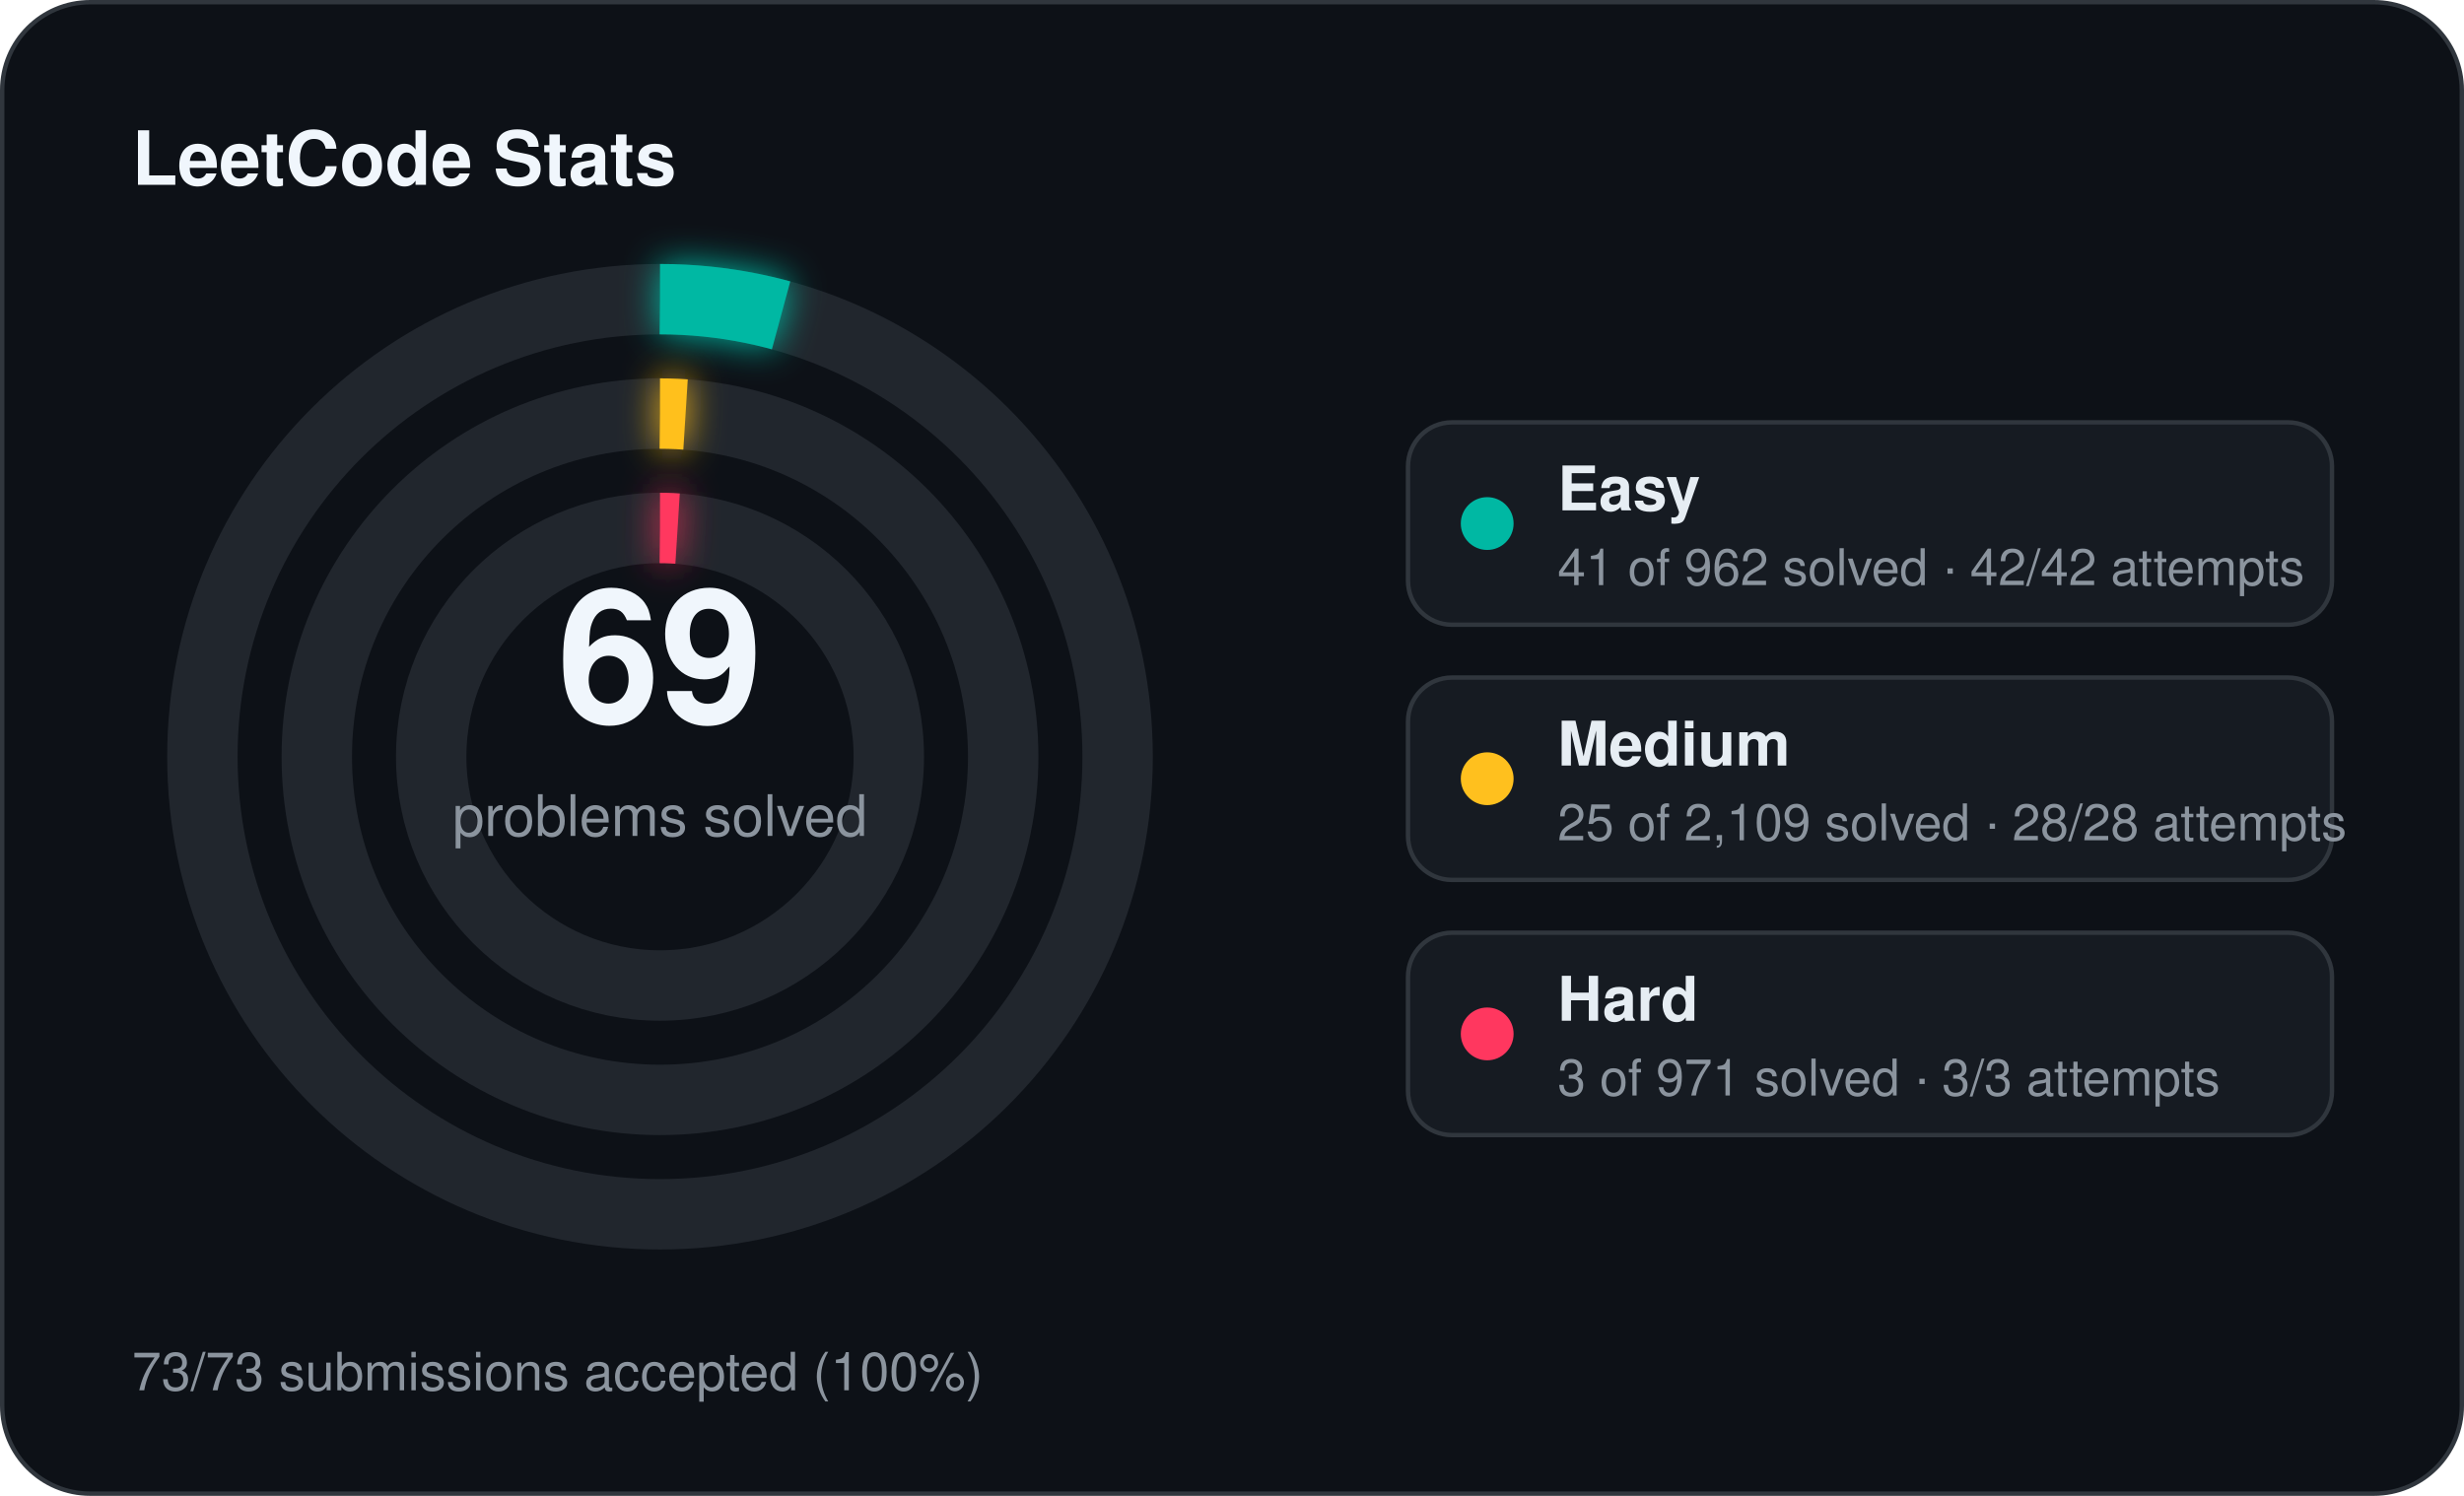
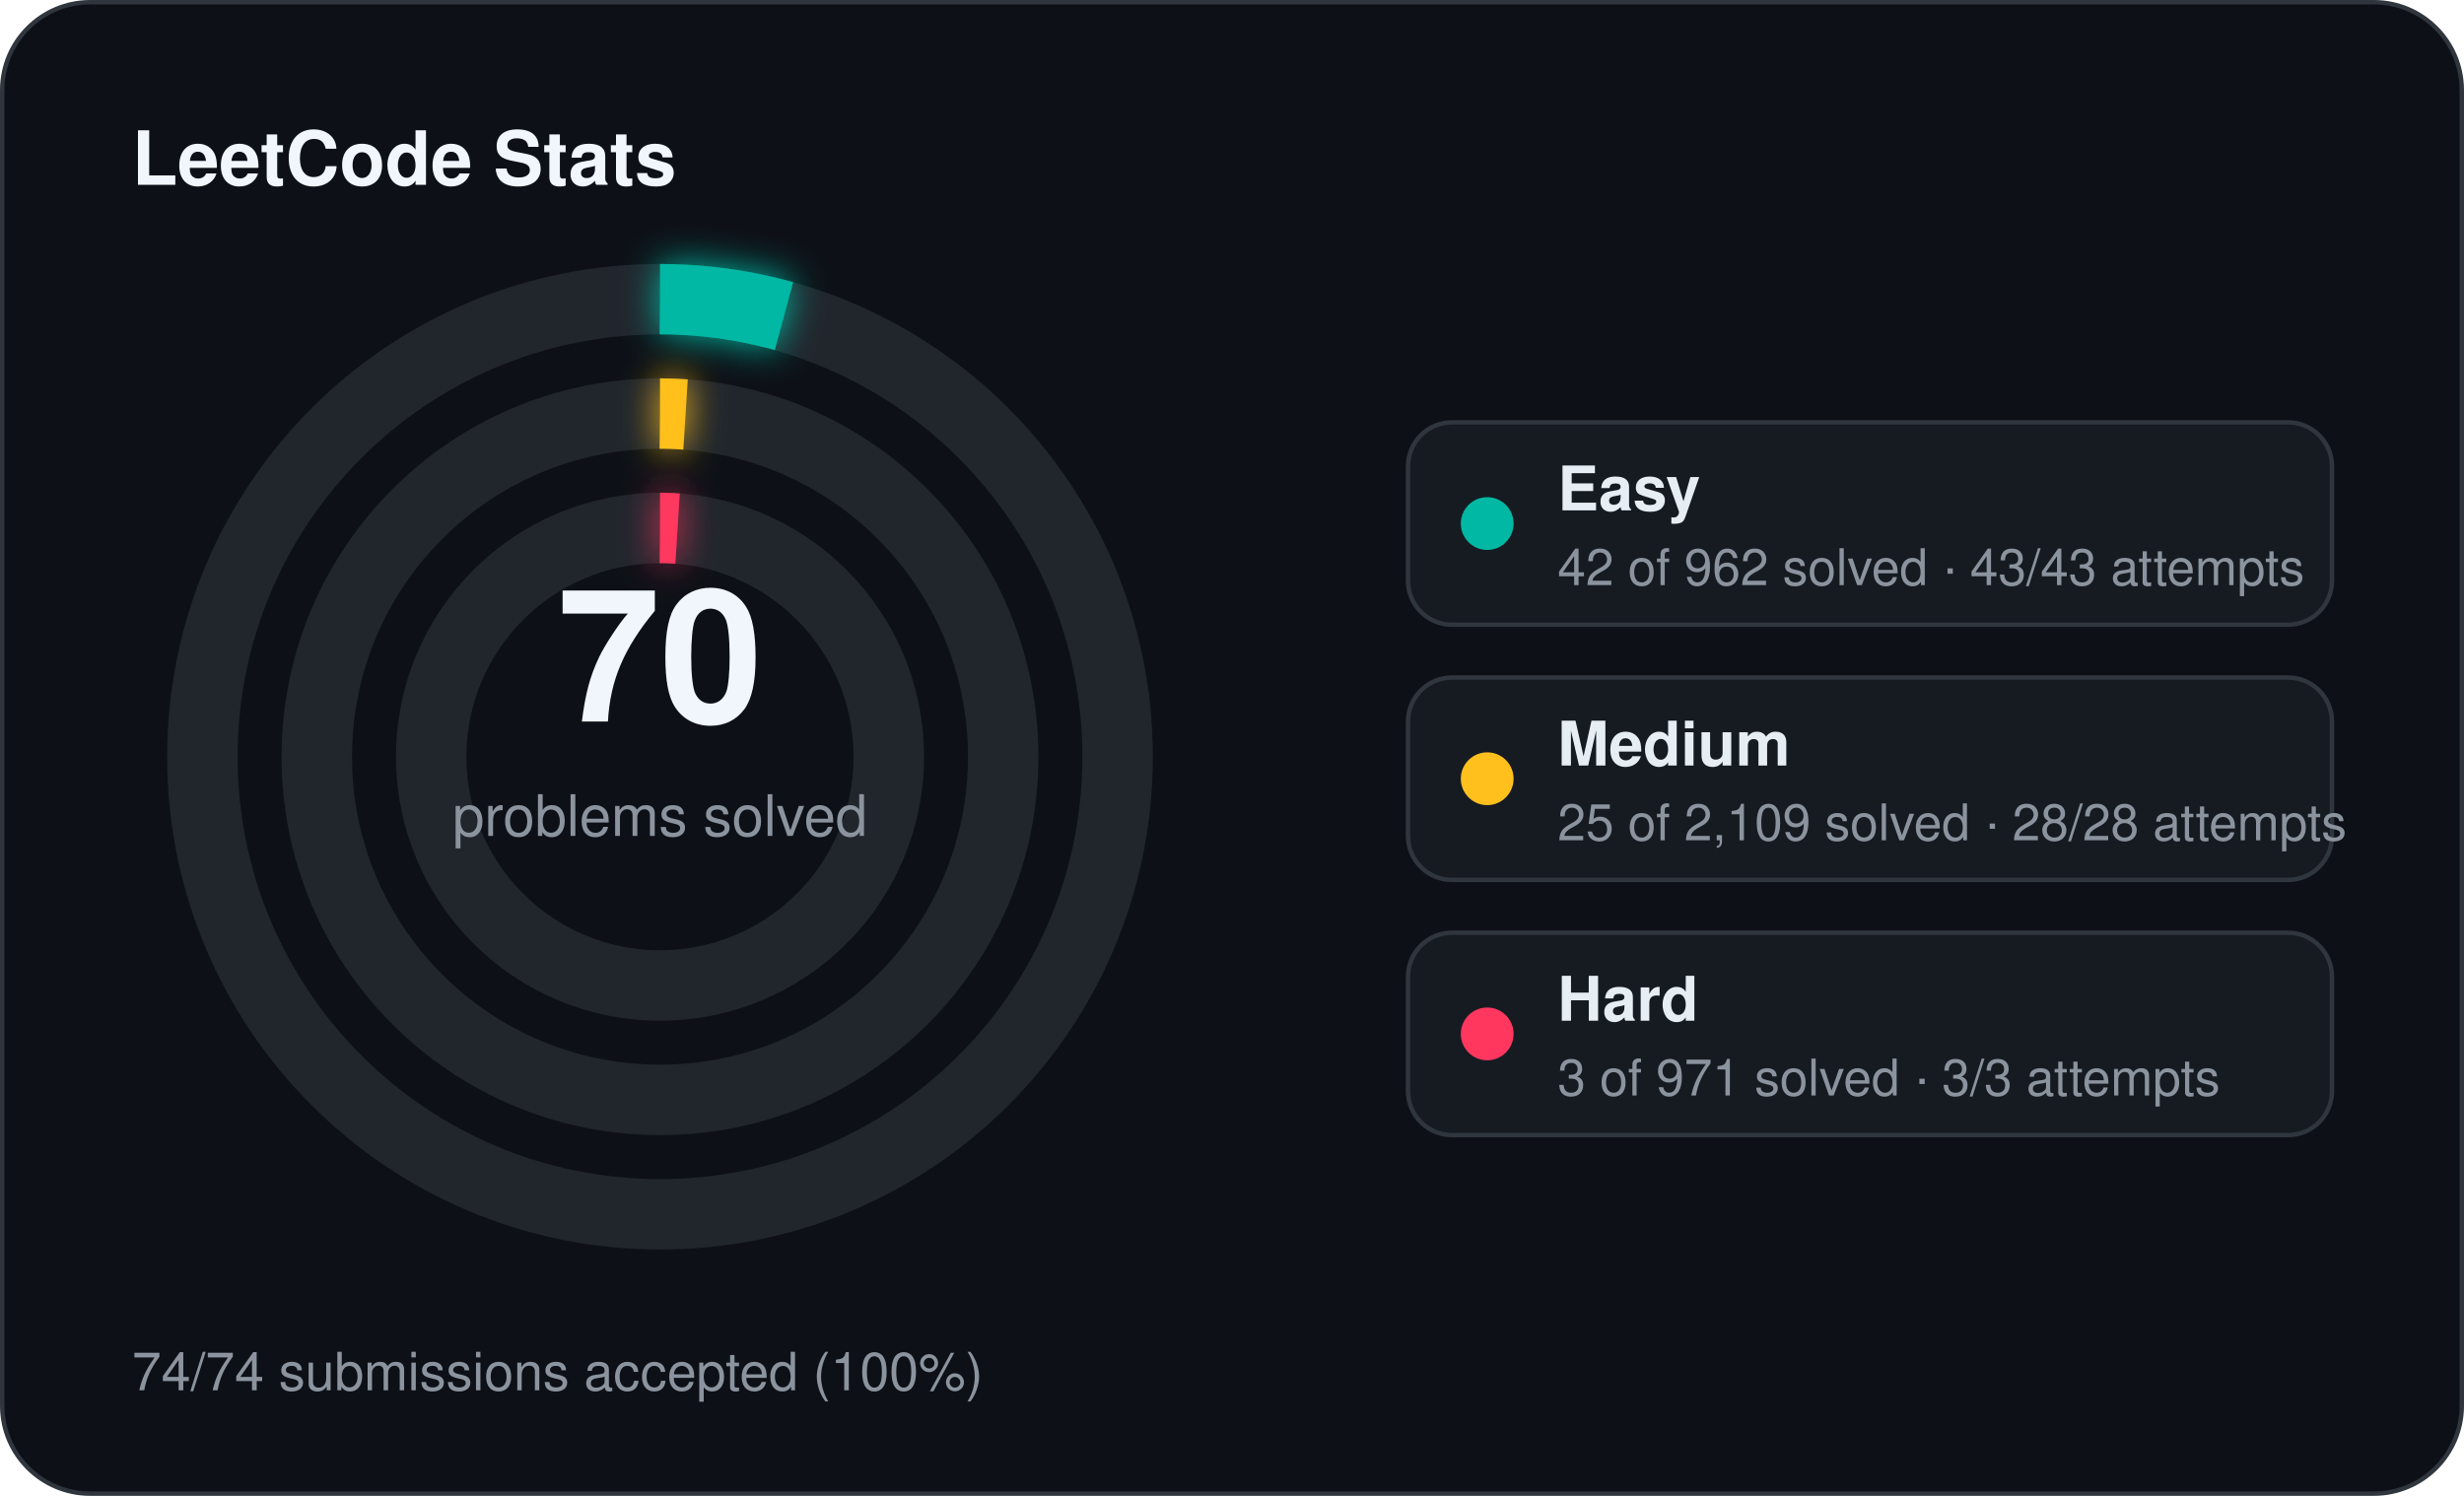
<svg xmlns="http://www.w3.org/2000/svg" width="560" height="340" viewBox="0 0 560 340">
  <defs>
    <filter id="stats-glow" x="-60%" y="-60%" width="220%" height="220%">
      <feGaussianBlur stdDeviation="4" result="blur" />
      <feMerge>
        <feMergeNode in="blur" />
        <feMergeNode in="SourceGraphic" />
      </feMerge>
    </filter>
  </defs>
  <rect x="0.5" y="0.5" width="559" height="339" rx="20" fill="#0d1117" stroke="#30363d" stroke-width="1" />
  <text x="30" y="42" fill="#f0f6fc" font-family="Segoe UI, Helvetica, Arial, sans-serif" font-size="17" font-weight="700">LeetCode Stats</text>
  <circle cx="150" cy="172" r="104" fill="none" stroke="#21262d" stroke-width="16" />
-   <circle cx="150" cy="172" r="104" fill="none" stroke="#00b8a3" stroke-width="16" stroke-linecap="butt" stroke-dasharray="27.85 653.45" transform="rotate(-90 150 172)" filter="url(#stats-glow)" />
+   <circle cx="150" cy="172" r="104" fill="none" stroke="#00b8a3" stroke-width="16" stroke-linecap="butt" stroke-dasharray="28.53 653.45" transform="rotate(-90 150 172)" filter="url(#stats-glow)" />
  <circle cx="150" cy="172" r="78" fill="none" stroke="#21262d" stroke-width="16" />
  <circle cx="150" cy="172" r="78" fill="none" stroke="#ffc01e" stroke-width="16" stroke-linecap="butt" stroke-dasharray="5.81 490.09" transform="rotate(-90 150 172)" filter="url(#stats-glow)" />
  <circle cx="150" cy="172" r="52" fill="none" stroke="#21262d" stroke-width="16" />
  <circle cx="150" cy="172" r="52" fill="none" stroke="#ff375f" stroke-width="16" stroke-linecap="butt" stroke-dasharray="4.00 326.73" transform="rotate(-90 150 172)" filter="url(#stats-glow)" />
-   <text x="150" y="164" text-anchor="middle" fill="#f0f6fc" font-family="Segoe UI, Helvetica, Arial, sans-serif" font-size="42" font-weight="700">69</text>
+   <text x="150" y="164" text-anchor="middle" fill="#f0f6fc" font-family="Segoe UI, Helvetica, Arial, sans-serif" font-size="42" font-weight="700">70</text>
  <text x="150" y="190" text-anchor="middle" fill="#8b949e" font-family="Segoe UI, Helvetica, Arial, sans-serif" font-size="13">problems solved</text>
  <rect x="320" y="96" width="210" height="46" rx="10" fill="#161b22" stroke="#30363d" stroke-width="1" />
  <circle cx="338" cy="119" r="6" fill="#00b8a3" />
  <text x="354" y="116" fill="#e6edf3" font-family="Segoe UI, Helvetica, Arial, sans-serif" font-size="14" font-weight="600">Easy</text>
-   <text x="354" y="133" fill="#8b949e" font-family="Segoe UI, Helvetica, Arial, sans-serif" font-size="11.5">41 of 962 solved · 42/42 attempts</text>
+   <text x="354" y="133" fill="#8b949e" font-family="Segoe UI, Helvetica, Arial, sans-serif" font-size="11.5">42 of 962 solved · 43/43 attempts</text>
  <rect x="320" y="154" width="210" height="46" rx="10" fill="#161b22" stroke="#30363d" stroke-width="1" />
  <circle cx="338" cy="177" r="6" fill="#ffc01e" />
  <text x="354" y="174" fill="#e6edf3" font-family="Segoe UI, Helvetica, Arial, sans-serif" font-size="14" font-weight="600">Medium</text>
  <text x="354" y="191" fill="#8b949e" font-family="Segoe UI, Helvetica, Arial, sans-serif" font-size="11.5">25 of 2,109 solved · 28/28 attempts</text>
  <rect x="320" y="212" width="210" height="46" rx="10" fill="#161b22" stroke="#30363d" stroke-width="1" />
  <circle cx="338" cy="235" r="6" fill="#ff375f" />
  <text x="354" y="232" fill="#e6edf3" font-family="Segoe UI, Helvetica, Arial, sans-serif" font-size="14" font-weight="600">Hard</text>
  <text x="354" y="249" fill="#8b949e" font-family="Segoe UI, Helvetica, Arial, sans-serif" font-size="11.5">3 of 971 solved · 3/3 attempts</text>
-   <text x="30" y="316" fill="#8b949e" font-family="Segoe UI, Helvetica, Arial, sans-serif" font-size="12">73/73 submissions accepted (100%)</text>
+   <text x="30" y="316" fill="#8b949e" font-family="Segoe UI, Helvetica, Arial, sans-serif" font-size="12">74/74 submissions accepted (100%)</text>
</svg>
